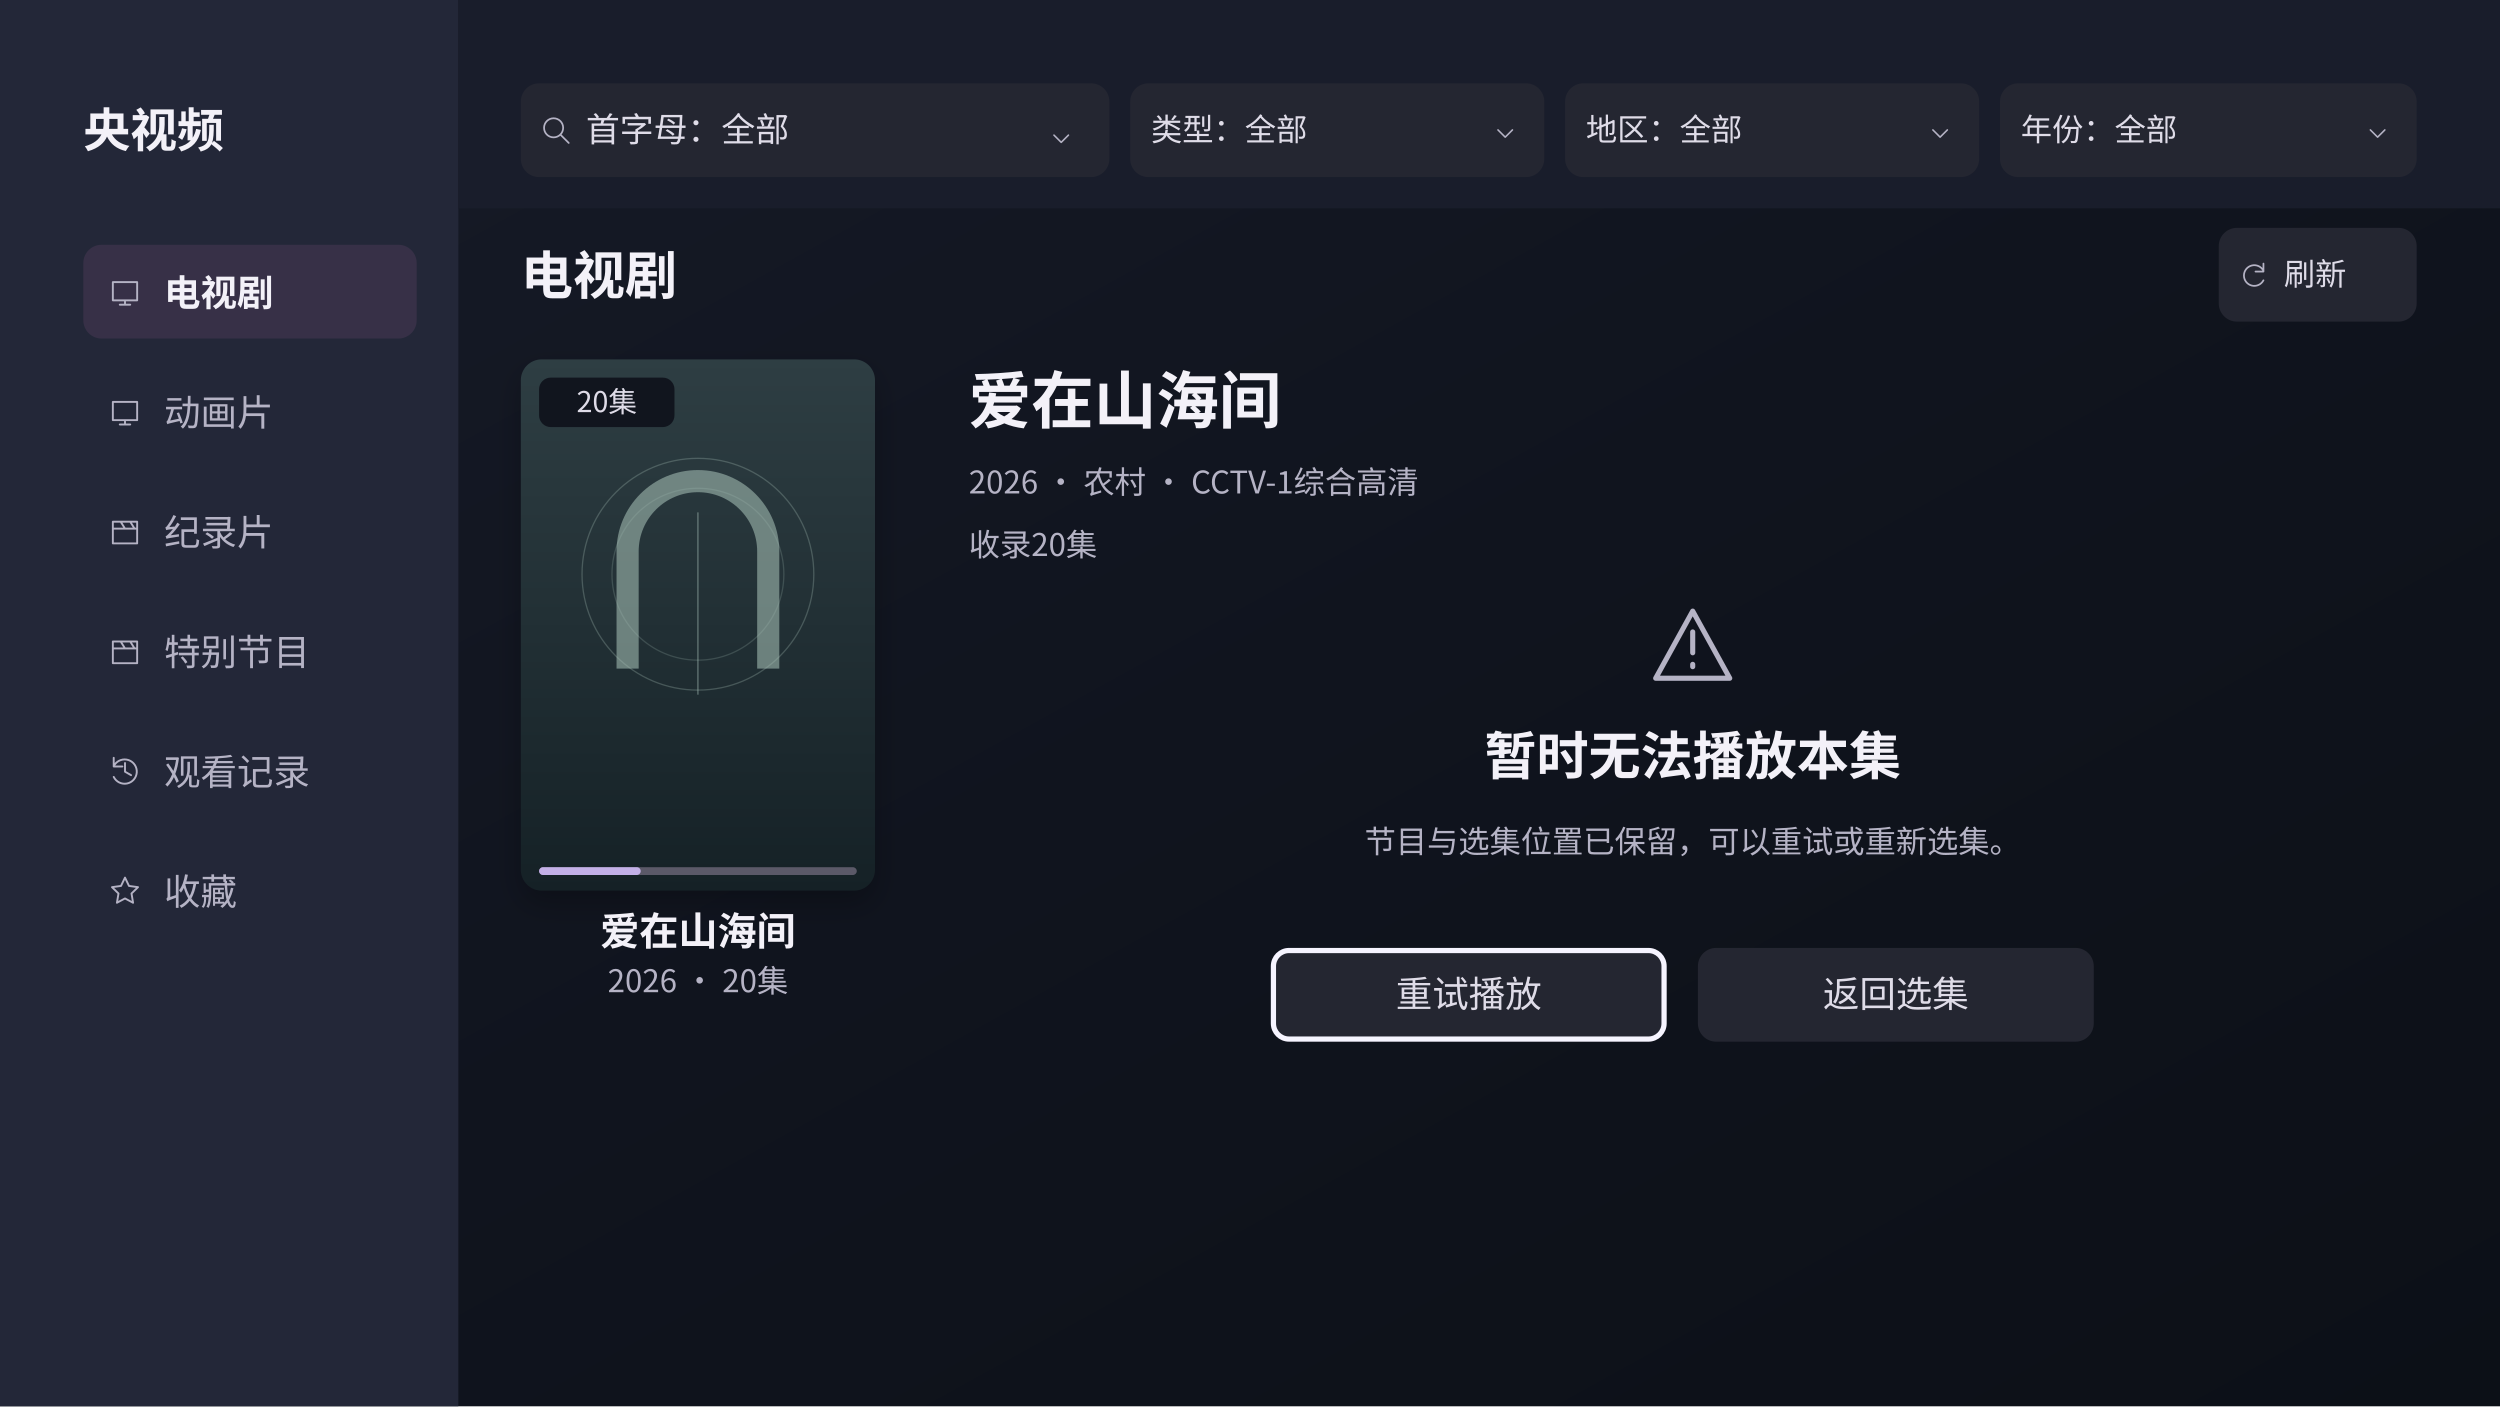
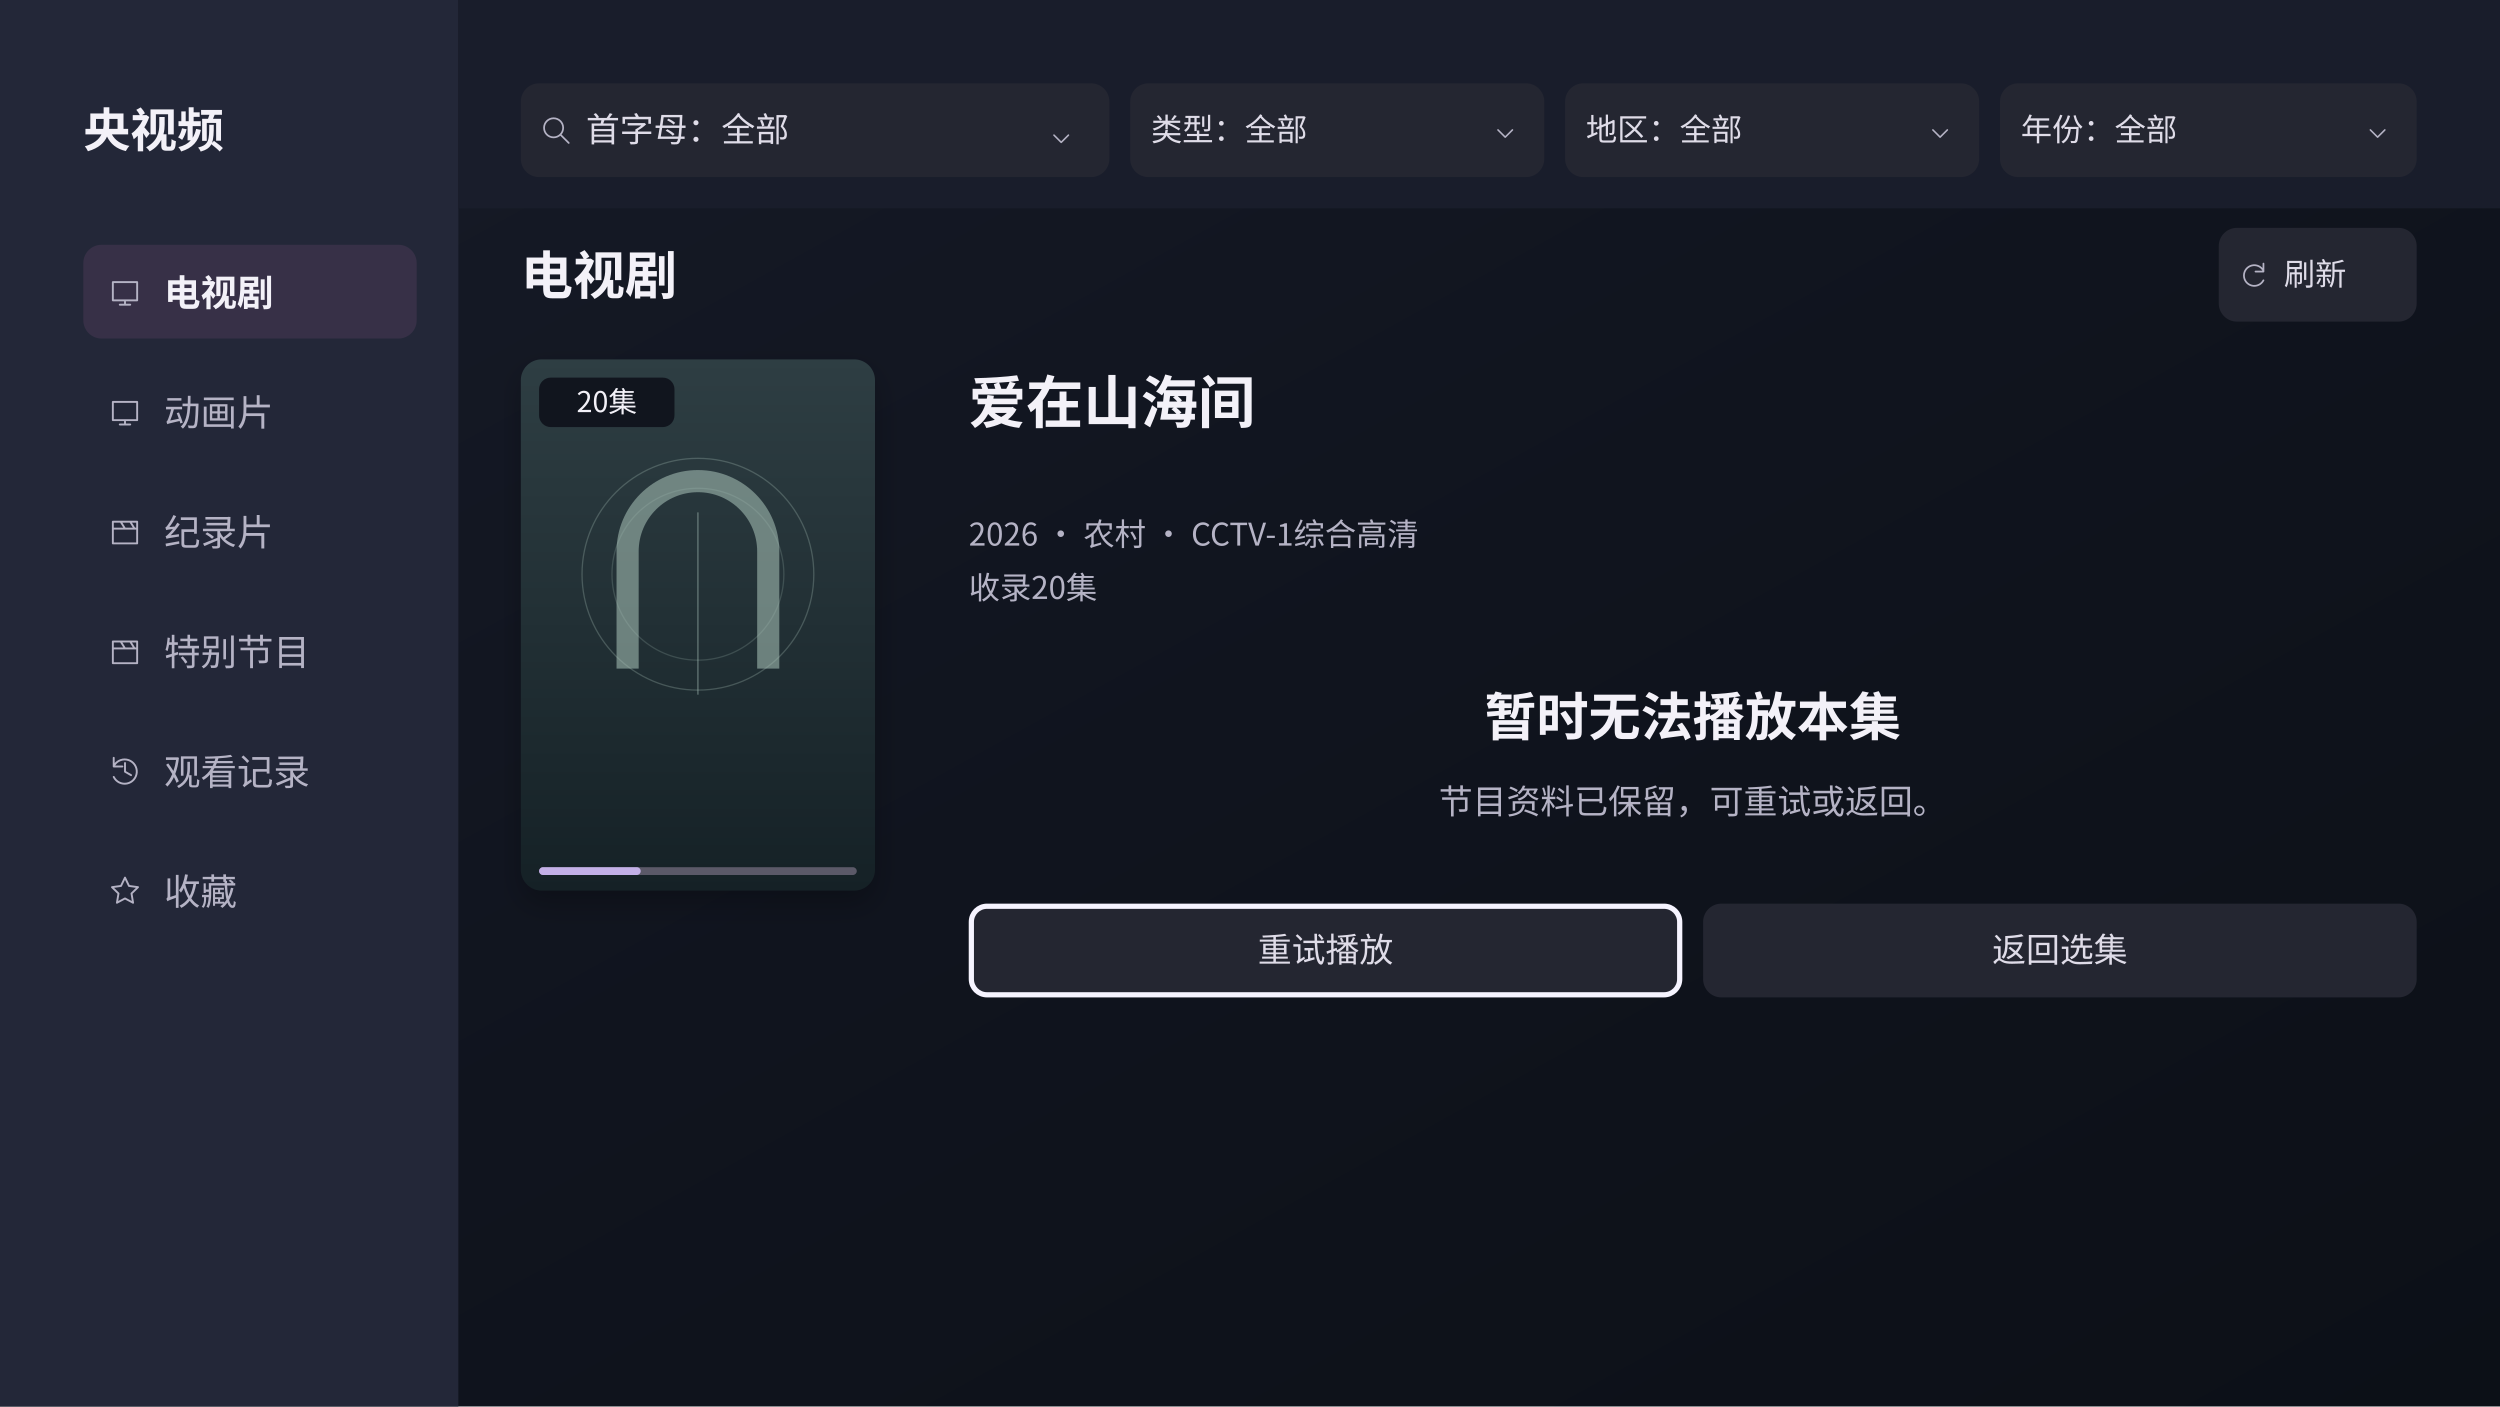
<svg xmlns="http://www.w3.org/2000/svg" width="3840" height="2160" viewBox="0 0 3840 2160" role="img" aria-labelledby="title desc">
  <defs>
    <linearGradient id="background" x2="1" y2="1">
      <stop stop-color="#171b28" />
      <stop offset=".5" stop-color="#10141e" />
      <stop offset="1" stop-color="#0c1017" />
    </linearGradient>
    <linearGradient id="sidebar" x2="1" y2="0">
      <stop stop-color="#232738" />
      <stop offset="1" stop-color="#232738" />
    </linearGradient>
    <linearGradient id="purple">
      <stop stop-color="#6652d5" />
      <stop offset="1" stop-color="#3a327d" />
    </linearGradient>
    <filter id="card-shadow" x="-15%" y="-10%" width="130%" height="130%" color-interpolation-filters="sRGB">
      <feGaussianBlur in="SourceAlpha" stdDeviation="22" />
      <feOffset dy="20" />
      <feComponentTransfer>
        <feFuncA type="linear" slope=".24" />
      </feComponentTransfer>
      <feMerge>
        <feMergeNode />
        <feMergeNode in="SourceGraphic" />
      </feMerge>
    </filter>
    <linearGradient id="fade" x2="0" y2="1">
      <stop stop-color="#0d1119" stop-opacity="0" />
      <stop offset="1" stop-color="#0d1119" />
    </linearGradient>
    <clipPath id="viewport">
      <rect x="774" y="526" width="2964" height="1506" />
    </clipPath>
  </defs>
  <rect width="3840" height="2160" fill="url(#background)" />
  <rect width="704" height="2160" fill="url(#sidebar)" />
  <rect x="704" width="3136" height="320" fill="#191d2b" />
  <g font-family="Noto Sans CJK SC, sans-serif">
-     <text x="128" y="226" font-size="72" fill="#f3f1f8" font-weight="600" text-anchor="start">央视频</text>
-     <g data-role="sidebar-entry" data-category="电视剧" data-focused="false">
-       <rect x="128" y="376" width="512" height="144" rx="28" fill="#373047" stroke="none" stroke-width="2" />
-       <g transform="translate(168 424) scale(1.333333)">
-         <path d="M4 7h28v21H4zM12 33h12M18 28v5" fill="none" stroke="#b5b3c5" stroke-width="2.2" stroke-linecap="round" stroke-linejoin="round" />
-       </g>
-       <text x="252" y="470" font-size="56" fill="#f3f1f8" font-weight="600" text-anchor="start">电视剧</text>
-     </g>
-     <g data-role="sidebar-entry" data-category="动画片" data-focused="false">
-       <rect x="128" y="560" width="512" height="144" rx="28" fill="none" stroke="none" stroke-width="2" />
-       <g transform="translate(168 608) scale(1.333333)">
-         <path d="M4 7h28v21H4zM12 33h12M18 28v5" fill="none" stroke="#b5b3c5" stroke-width="2.2" stroke-linecap="round" stroke-linejoin="round" />
-       </g>
-       <text x="252" y="654" font-size="56" fill="#b5b3c5" font-weight="400" text-anchor="start">动画片</text>
-     </g>
-     <g data-role="sidebar-entry" data-category="纪录片" data-focused="false">
-       <rect x="128" y="744" width="512" height="144" rx="28" fill="none" stroke="none" stroke-width="2" />
-       <g transform="translate(168 792) scale(1.333333)">
-         <path d="M4 7h28v25H4zM4 15h28M13 7l5 8M24 7l5 8" fill="none" stroke="#b5b3c5" stroke-width="2.2" stroke-linecap="round" stroke-linejoin="round" />
-       </g>
-       <text x="252" y="838" font-size="56" fill="#b5b3c5" font-weight="400" text-anchor="start">纪录片</text>
-     </g>
-     <g data-role="sidebar-entry" data-category="特别节目" data-focused="false">
-       <rect x="128" y="928" width="512" height="144" rx="28" fill="none" stroke="none" stroke-width="2" />
-       <g transform="translate(168 976) scale(1.333333)">
-         <path d="M4 7h28v25H4zM4 15h28M13 7l5 8M24 7l5 8" fill="none" stroke="#b5b3c5" stroke-width="2.2" stroke-linecap="round" stroke-linejoin="round" />
-       </g>
-       <text x="252" y="1022" font-size="56" fill="#b5b3c5" font-weight="400" text-anchor="start">特别节目</text>
-     </g>
-     <g data-role="sidebar-entry" data-category="观看记录" data-focused="false">
-       <rect x="128" y="1112" width="512" height="144" rx="28" fill="none" stroke="none" stroke-width="2" />
-       <g transform="translate(168 1160) scale(1.333333)">
-         <path d="M6 11a14 14 0 1 1-1 14M5 3v10h10M18 9v10l7 4" fill="none" stroke="#b5b3c5" stroke-width="2.2" stroke-linecap="round" stroke-linejoin="round" />
-       </g>
-       <text x="252" y="1206" font-size="56" fill="#b5b3c5" font-weight="400" text-anchor="start">观看记录</text>
-     </g>
-     <g data-role="sidebar-entry" data-category="收藏" data-focused="false">
-       <rect x="128" y="1296" width="512" height="144" rx="28" fill="none" stroke="none" stroke-width="2" />
-       <g transform="translate(168 1344) scale(1.333333)">
-         <path d="M18 3l4.6 9.6L33 14l-7.5 7.3L27.3 32L18 27l-9.3 5l1.8-10.7L3 14l10.4-1.4z" fill="none" stroke="#b5b3c5" stroke-width="2.2" stroke-linecap="round" stroke-linejoin="round" />
-       </g>
-       <text x="252" y="1390" font-size="56" fill="#b5b3c5" font-weight="400" text-anchor="start">收藏</text>
-     </g>
-     <g data-role="control" data-focused="false" data-disabled="false" data-label="首字母：全部" opacity="1">
-       <rect x="800" y="128" width="904" height="144" rx="28" fill="#242631" stroke="none" stroke-width="2" />
-       <g transform="translate(832 178.0) scale(1.222222)">
-         <path d="M27 15a12 12 0 1 1-24 0a12 12 0 1 1 24 0M24 24l10 10" fill="none" stroke="#b5b3c5" stroke-width="2.2" stroke-linecap="round" stroke-linejoin="round" />
-       </g>
-       <text x="900" y="217.68" font-size="52" fill="#dfdce8" font-weight="500" text-anchor="start">首字母：全部</text>
-     </g>
-     <g transform="translate(1610 192) scale(1.111111)">
-       <path d="M8 14l10 10l10-10" fill="none" stroke="#b5b3c5" stroke-width="2.2" stroke-linecap="round" stroke-linejoin="round" />
-     </g>
-     <g data-role="control" data-focused="false" data-disabled="false" data-label="类型：全部" opacity="1">
-       <rect x="1736" y="128" width="636" height="144" rx="28" fill="#242631" stroke="none" stroke-width="2" />
-       <text x="1768" y="216.32" font-size="48" fill="#dfdce8" font-weight="500" text-anchor="start">类型：全部</text>
-     </g>
-     <g transform="translate(2292 184) scale(1.111111)">
-       <path d="M8 14l10 10l10-10" fill="none" stroke="#b5b3c5" stroke-width="2.2" stroke-linecap="round" stroke-linejoin="round" />
-     </g>
-     <g data-role="control" data-focused="false" data-disabled="false" data-label="地区：全部" opacity="1">
-       <rect x="2404" y="128" width="636" height="144" rx="28" fill="#242631" stroke="none" stroke-width="2" />
-       <text x="2436" y="216.32" font-size="48" fill="#dfdce8" font-weight="500" text-anchor="start">地区：全部</text>
-     </g>
-     <g transform="translate(2960 184) scale(1.111111)">
-       <path d="M8 14l10 10l10-10" fill="none" stroke="#b5b3c5" stroke-width="2.2" stroke-linecap="round" stroke-linejoin="round" />
-     </g>
-     <g data-role="control" data-focused="false" data-disabled="false" data-label="年份：全部" opacity="1">
-       <rect x="3072" y="128" width="640" height="144" rx="28" fill="#242631" stroke="none" stroke-width="2" />
-       <text x="3104" y="216.32" font-size="48" fill="#dfdce8" font-weight="500" text-anchor="start">年份：全部</text>
-     </g>
-     <g transform="translate(3632 184) scale(1.111111)">
-       <path d="M8 14l10 10l10-10" fill="none" stroke="#b5b3c5" stroke-width="2.2" stroke-linecap="round" stroke-linejoin="round" />
-     </g>
-     <text x="800" y="452" font-size="80" fill="#f3f1f8" font-weight="650" text-anchor="start">电视剧</text>
-     <g data-role="control" data-focused="false" data-disabled="false" data-label="刷新" opacity="1">
-       <rect x="3408" y="350" width="304" height="144" rx="28" fill="#242631" stroke="none" stroke-width="2" />
-       <g transform="translate(3440 400.0) scale(1.222222)">
-         <path d="M30 13A13 13 0 1 0 30 25M30 4v10H20" fill="none" stroke="#b5b3c5" stroke-width="2.2" stroke-linecap="round" stroke-linejoin="round" />
-       </g>
-       <text x="3508" y="438.32" font-size="48" fill="#dfdce8" font-weight="500" text-anchor="start">刷新</text>
-     </g>
-     <g transform="translate(800 552) scale(1)">
-       <g data-role="media-card" data-focused="false">
+     <svg width="3840" height="2160" viewBox="0 0 3840 2160" role="img" aria-labelledby="title desc">
+       <defs>
+         <linearGradient id="background" x2="1" y2="1">
+           <stop stop-color="#171b28" />
+           <stop offset=".5" stop-color="#10141e" />
+           <stop offset="1" stop-color="#0c1017" />
+         </linearGradient>
+         <linearGradient id="sidebar" x2="1" y2="0">
+           <stop stop-color="#232738" />
+           <stop offset="1" stop-color="#232738" />
+         </linearGradient>
+         <linearGradient id="purple">
+           <stop stop-color="#6652d5" />
+           <stop offset="1" stop-color="#3a327d" />
+         </linearGradient>
+         <filter id="card-shadow" x="-15%" y="-10%" width="130%" height="130%" color-interpolation-filters="sRGB">
+           <feGaussianBlur in="SourceAlpha" stdDeviation="22" />
+           <feOffset dy="20" />
+           <feComponentTransfer>
+             <feFuncA type="linear" slope=".24" />
+           </feComponentTransfer>
+           <feMerge>
+             <feMergeNode />
+             <feMergeNode in="SourceGraphic" />
+           </feMerge>
+         </filter>
+         <linearGradient id="fade" x2="0" y2="1">
+           <stop stop-color="#0d1119" stop-opacity="0" />
+           <stop offset="1" stop-color="#0d1119" />
+         </linearGradient>
+         <clipPath id="viewport">
+           <rect x="774" y="526" width="2964" height="1506" />
+         </clipPath>
+       </defs>
+       <rect width="3840" height="2160" fill="url(#background)" />
+       <rect width="704" height="2160" fill="url(#sidebar)" />
+       <rect x="704" width="3136" height="320" fill="#191d2b" />
+       <g font-family="Noto Sans CJK SC, sans-serif">
+         <text x="128" y="226" font-size="72" fill="#f3f1f8" font-weight="600" text-anchor="start">央视频</text>
+         <g data-role="sidebar-entry" data-category="电视剧" data-focused="false">
+           <rect x="128" y="376" width="512" height="144" rx="28" fill="#373047" stroke="none" stroke-width="2" />
+           <g transform="translate(168 424) scale(1.333333)">
+             <path d="M4 7h28v21H4zM12 33h12M18 28v5" fill="none" stroke="#b5b3c5" stroke-width="2.2" stroke-linecap="round" stroke-linejoin="round" />
+           </g>
+           <text x="252" y="470" font-size="56" fill="#f3f1f8" font-weight="600" text-anchor="start">电视剧</text>
+         </g>
+         <g data-role="sidebar-entry" data-category="动画片" data-focused="false">
+           <rect x="128" y="560" width="512" height="144" rx="28" fill="none" stroke="none" stroke-width="2" />
+           <g transform="translate(168 608) scale(1.333333)">
+             <path d="M4 7h28v21H4zM12 33h12M18 28v5" fill="none" stroke="#b5b3c5" stroke-width="2.2" stroke-linecap="round" stroke-linejoin="round" />
+           </g>
+           <text x="252" y="654" font-size="56" fill="#b5b3c5" font-weight="400" text-anchor="start">动画片</text>
+         </g>
+         <g data-role="sidebar-entry" data-category="纪录片" data-focused="false">
+           <rect x="128" y="744" width="512" height="144" rx="28" fill="none" stroke="none" stroke-width="2" />
+           <g transform="translate(168 792) scale(1.333333)">
+             <path d="M4 7h28v25H4zM4 15h28M13 7l5 8M24 7l5 8" fill="none" stroke="#b5b3c5" stroke-width="2.2" stroke-linecap="round" stroke-linejoin="round" />
+           </g>
+           <text x="252" y="838" font-size="56" fill="#b5b3c5" font-weight="400" text-anchor="start">纪录片</text>
+         </g>
+         <g data-role="sidebar-entry" data-category="特别节目" data-focused="false">
+           <rect x="128" y="928" width="512" height="144" rx="28" fill="none" stroke="none" stroke-width="2" />
+           <g transform="translate(168 976) scale(1.333333)">
+             <path d="M4 7h28v25H4zM4 15h28M13 7l5 8M24 7l5 8" fill="none" stroke="#b5b3c5" stroke-width="2.2" stroke-linecap="round" stroke-linejoin="round" />
+           </g>
+           <text x="252" y="1022" font-size="56" fill="#b5b3c5" font-weight="400" text-anchor="start">特别节目</text>
+         </g>
+         <g data-role="sidebar-entry" data-category="观看记录" data-focused="false">
+           <rect x="128" y="1112" width="512" height="144" rx="28" fill="none" stroke="none" stroke-width="2" />
+           <g transform="translate(168 1160) scale(1.333333)">
+             <path d="M6 11a14 14 0 1 1-1 14M5 3v10h10M18 9v10l7 4" fill="none" stroke="#b5b3c5" stroke-width="2.2" stroke-linecap="round" stroke-linejoin="round" />
+           </g>
+           <text x="252" y="1206" font-size="56" fill="#b5b3c5" font-weight="400" text-anchor="start">观看记录</text>
+         </g>
+         <g data-role="sidebar-entry" data-category="收藏" data-focused="false">
+           <rect x="128" y="1296" width="512" height="144" rx="28" fill="none" stroke="none" stroke-width="2" />
+           <g transform="translate(168 1344) scale(1.333333)">
+             <path d="M18 3l4.6 9.6L33 14l-7.5 7.3L27.3 32L18 27l-9.3 5l1.8-10.7L3 14l10.4-1.4z" fill="none" stroke="#b5b3c5" stroke-width="2.2" stroke-linecap="round" stroke-linejoin="round" />
+           </g>
+           <text x="252" y="1390" font-size="56" fill="#b5b3c5" font-weight="400" text-anchor="start">收藏</text>
+         </g>
+         <g data-role="control" data-focused="false" data-disabled="false" data-label="首字母：全部" opacity="1">
+           <rect x="800" y="128" width="904" height="144" rx="28" fill="#242631" stroke="none" stroke-width="2" />
+           <g transform="translate(832 178.0) scale(1.222222)">
+             <path d="M27 15a12 12 0 1 1-24 0a12 12 0 1 1 24 0M24 24l10 10" fill="none" stroke="#b5b3c5" stroke-width="2.2" stroke-linecap="round" stroke-linejoin="round" />
+           </g>
+           <text x="900" y="217.68" font-size="52" fill="#dfdce8" font-weight="500" text-anchor="start">首字母：全部</text>
+         </g>
+         <g transform="translate(1610 192) scale(1.111111)">
+           <path d="M8 14l10 10l10-10" fill="none" stroke="#b5b3c5" stroke-width="2.2" stroke-linecap="round" stroke-linejoin="round" />
+         </g>
+         <g data-role="control" data-focused="false" data-disabled="false" data-label="类型：全部" opacity="1">
+           <rect x="1736" y="128" width="636" height="144" rx="28" fill="#242631" stroke="none" stroke-width="2" />
+           <text x="1768" y="216.32" font-size="48" fill="#dfdce8" font-weight="500" text-anchor="start">类型：全部</text>
+         </g>
+         <g transform="translate(2292 184) scale(1.111111)">
+           <path d="M8 14l10 10l10-10" fill="none" stroke="#b5b3c5" stroke-width="2.2" stroke-linecap="round" stroke-linejoin="round" />
+         </g>
+         <g data-role="control" data-focused="false" data-disabled="false" data-label="地区：全部" opacity="1">
+           <rect x="2404" y="128" width="636" height="144" rx="28" fill="#242631" stroke="none" stroke-width="2" />
+           <text x="2436" y="216.32" font-size="48" fill="#dfdce8" font-weight="500" text-anchor="start">地区：全部</text>
+         </g>
+         <g transform="translate(2960 184) scale(1.111111)">
+           <path d="M8 14l10 10l10-10" fill="none" stroke="#b5b3c5" stroke-width="2.2" stroke-linecap="round" stroke-linejoin="round" />
+         </g>
+         <g data-role="control" data-focused="false" data-disabled="false" data-label="年份：全部" opacity="1">
+           <rect x="3072" y="128" width="640" height="144" rx="28" fill="#242631" stroke="none" stroke-width="2" />
+           <text x="3104" y="216.32" font-size="48" fill="#dfdce8" font-weight="500" text-anchor="start">年份：全部</text>
+         </g>
+         <g transform="translate(3632 184) scale(1.111111)">
+           <path d="M8 14l10 10l10-10" fill="none" stroke="#b5b3c5" stroke-width="2.2" stroke-linecap="round" stroke-linejoin="round" />
+         </g>
+         <text x="800" y="452" font-size="80" fill="#f3f1f8" font-weight="650" text-anchor="start">电视剧</text>
+         <g data-role="control" data-focused="false" data-disabled="false" data-label="刷新" opacity="1">
+           <rect x="3408" y="350" width="304" height="144" rx="28" fill="#242631" stroke="none" stroke-width="2" />
+           <g transform="translate(3440 400.0) scale(1.222222)">
+             <path d="M30 13A13 13 0 1 0 30 25M30 4v10H20" fill="none" stroke="#b5b3c5" stroke-width="2.2" stroke-linecap="round" stroke-linejoin="round" />
+           </g>
+           <text x="3508" y="438.32" font-size="48" fill="#dfdce8" font-weight="500" text-anchor="start">刷新</text>
+         </g>
        <defs>
-           <linearGradient id="art-0" x2="0" y2="1">
-             <stop stop-color="#2e3e43" />
-             <stop offset="1" stop-color="#152126" />
-           </linearGradient>
-           <clipPath id="clip-0">
-             <rect x="0" y="0" width="544" height="816" rx="32" fill="white" stroke="none" stroke-width="2" />
+           <clipPath id="detail-viewport">
+             <rect x="774" y="526" width="2964" height="1506" />
          </clipPath>
        </defs>
-         <g filter="url(#card-shadow)">
-           <rect x="0" y="0" width="544" height="816" rx="32" fill="url(#art-0)" stroke="none" stroke-width="2" />
-         </g>
-         <g clip-path="url(#clip-0)">
-           <circle cx="272" cy="330" r="178" fill="none" stroke="#a4bdb4" stroke-width="2" opacity=".3" />
-           <circle cx="272" cy="330" r="132" fill="none" stroke="#a4bdb4" stroke-width="2" opacity=".22" />
-           <path d="M164 475V295a108 108 0 0 1 216 0v180" fill="none" stroke="#a4bdb4" stroke-width="34" opacity=".58" />
-           <path d="M272 235v280" stroke="#a4bdb4" stroke-width="2" opacity=".5" />
-         </g>
-         <g data-role="watch-progress" data-progress="0.32">
-           <rect x="28" y="780" width="488" height="12" rx="6" fill="#5b5968" stroke="none" stroke-width="2" />
-           <rect x="28" y="780" width="156.16" height="12" rx="6" fill="#c3b0e7" stroke="none" stroke-width="2" />
-         </g>
-         <g data-role="card-caption">
-           <text x="272" y="900" font-size="60" fill="#f3f1f8" font-weight="600" text-anchor="middle">爱在山海间</text>
-           <text x="272" y="972" font-size="48" fill="#b5b3c5" font-weight="400" text-anchor="middle">2026 · 20集</text>
+         <g clip-path="url(#detail-viewport)" data-role="detail-body">
+           <g data-role="media-card" data-focused="false">
+             <defs>
+               <linearGradient id="art-0" x2="0" y2="1">
+                 <stop stop-color="#2e3e43" />
+                 <stop offset="1" stop-color="#152126" />
+               </linearGradient>
+               <clipPath id="clip-0">
+                 <rect x="800" y="552" width="544" height="816" rx="32" fill="white" stroke="none" stroke-width="2" />
+               </clipPath>
+             </defs>
+             <g filter="url(#card-shadow)">
+               <rect x="800" y="552" width="544" height="816" rx="32" fill="url(#art-0)" stroke="none" stroke-width="2" />
+             </g>
+             <g clip-path="url(#clip-0)">
+               <circle cx="1072" cy="882" r="178" fill="none" stroke="#a4bdb4" stroke-width="2" opacity=".3" />
+               <circle cx="1072" cy="882" r="132" fill="none" stroke="#a4bdb4" stroke-width="2" opacity=".22" />
+               <path d="M964 1027V847a108 108 0 0 1 216 0v180" fill="none" stroke="#a4bdb4" stroke-width="34" opacity=".58" />
+               <path d="M1072 787v280" stroke="#a4bdb4" stroke-width="2" opacity=".5" />
+             </g>
+             <g data-role="watch-progress" data-progress="0.32">
+               <rect x="828" y="1332" width="488" height="12" rx="6" fill="#5b5968" stroke="none" stroke-width="2" />
+               <rect x="828" y="1332" width="156.16" height="12" rx="6" fill="#c3b0e7" stroke="none" stroke-width="2" />
+             </g>
+           </g>
+           <rect x="828" y="580" width="208" height="76" rx="18" fill="#11151e" stroke="none" stroke-width="2" />
+           <text x="932" y="633" font-size="44" fill="#f3f1f8" font-weight="500" text-anchor="middle">20集</text>
+           <text x="1488" y="650" font-size="88" fill="#f3f1f8" font-weight="650" text-anchor="start">爱在山海间</text>
+           <text x="1488" y="838" font-size="48" fill="#b5b3c5" font-weight="400" text-anchor="start">2026 · 农村 · CCTV-1综合高清</text>
+           <text x="1488" y="920" font-size="48" fill="#b5b3c5" font-weight="400" text-anchor="start">收录20集</text>
+           <text x="2600" y="1130" font-size="80" fill="#f3f1f8" font-weight="600" text-anchor="middle">暂时无法播放本集</text>
+           <text x="2600" y="1250" font-size="52" fill="#b5b3c5" font-weight="400" text-anchor="middle">节目资料已保留，可重试或返回。</text>
+           <g data-role="detail-actions">
+             <g data-role="control" data-focused="true" data-disabled="false" data-label="重试播放" opacity="1">
+               <rect x="1488.0" y="1388" width="1096.0" height="144" rx="28" fill="#242631" stroke="none" stroke-width="2" />
+               <rect x="1492.0" y="1392" width="1088.0" height="136" rx="24" fill="none" stroke="#f6f4ff" stroke-width="8" />
+               <text x="2036.0" y="1477.68" font-size="52" fill="#dfdce8" font-weight="500" text-anchor="middle">重试播放</text>
+             </g>
+             <g data-role="control" data-focused="false" data-disabled="false" data-label="返回选集" opacity="1">
+               <rect x="2616.0" y="1388" width="1096.0" height="144" rx="28" fill="#242631" stroke="none" stroke-width="2" />
+               <text x="3164.0" y="1477.68" font-size="52" fill="#dfdce8" font-weight="500" text-anchor="middle">返回选集</text>
+             </g>
+           </g>
        </g>
      </g>
-       <rect x="28" y="28" width="208" height="76" rx="18" fill="#11151e" stroke="none" stroke-width="2" />
-       <text x="132" y="81" font-size="44" fill="#dfdce8" font-weight="500" text-anchor="middle">20集</text>
-     </g>
-     <text x="1488" y="650" font-size="96" fill="#f3f1f8" font-weight="650" text-anchor="start">爱在山海间</text>
-     <text x="1488" y="758" font-size="48" fill="#b5b3c5" font-weight="400" text-anchor="start">2026 · 农村 · CCTV-1综合高清</text>
-     <text x="1488" y="854" font-size="48" fill="#b5b3c5" font-weight="400" text-anchor="start">收录20集</text>
-     <g transform="translate(2536 928) scale(3.555556)">
-       <path d="M18 3L34 32H2zM18 12v9M18 26v1" fill="none" stroke="#b5b3c5" stroke-width="2.2" stroke-linecap="round" stroke-linejoin="round" />
-     </g>
-     <text x="2600" y="1190" font-size="80" fill="#f3f1f8" font-weight="600" text-anchor="middle">暂时无法播放本集</text>
-     <text x="2600" y="1310" font-size="48" fill="#b5b3c5" font-weight="400" text-anchor="middle">节目与选集位置已保留，可以重试或重新选集。</text>
-     <g data-role="control" data-focused="true" data-disabled="false" data-label="重试播放" opacity="1">
-       <rect x="1952" y="1456" width="608" height="144" rx="28" fill="#242631" stroke="none" stroke-width="2" />
-       <rect x="1956" y="1460" width="600" height="136" rx="24" fill="none" stroke="#f6f4ff" stroke-width="8" />
-       <text x="2256.0" y="1547.04" font-size="56" fill="#dfdce8" font-weight="500" text-anchor="middle">重试播放</text>
-     </g>
-     <g data-role="control" data-focused="false" data-disabled="false" data-label="返回选集" opacity="1">
-       <rect x="2608" y="1456" width="608" height="144" rx="28" fill="#242631" stroke="none" stroke-width="2" />
-       <text x="2912.0" y="1547.04" font-size="56" fill="#dfdce8" font-weight="500" text-anchor="middle">返回选集</text>
-     </g>
+     </svg>
  </g>
</svg>
